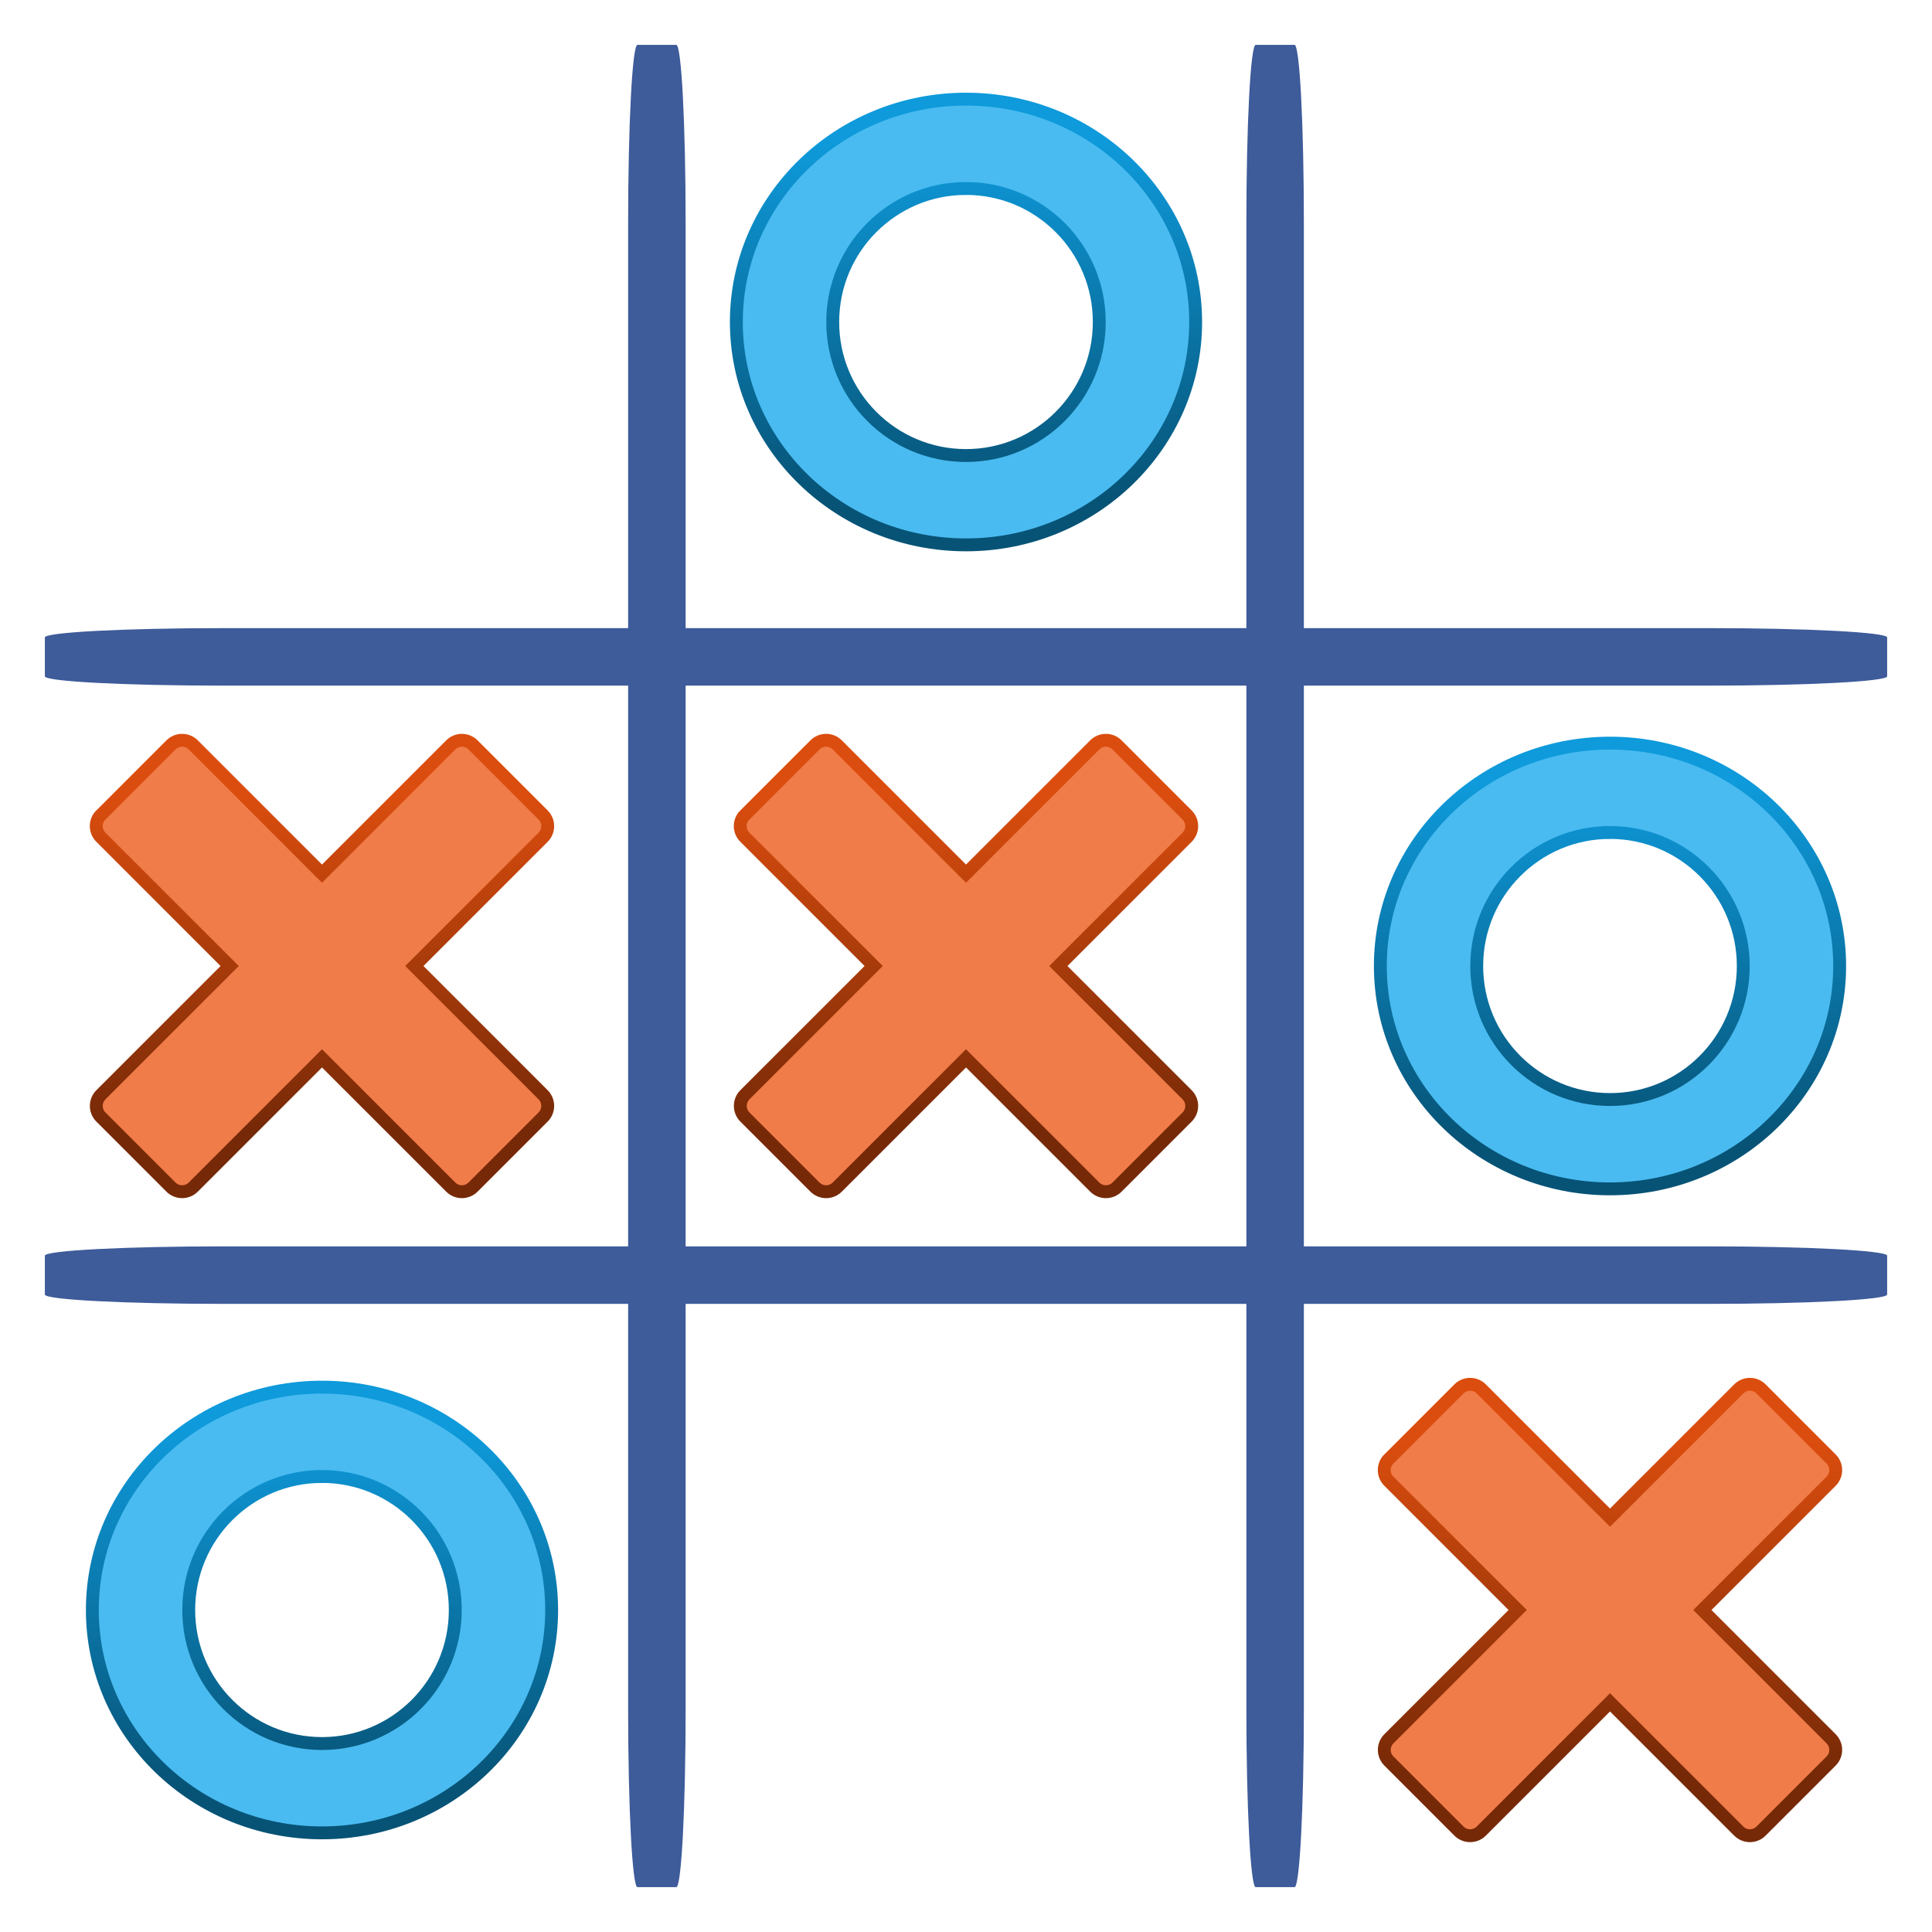
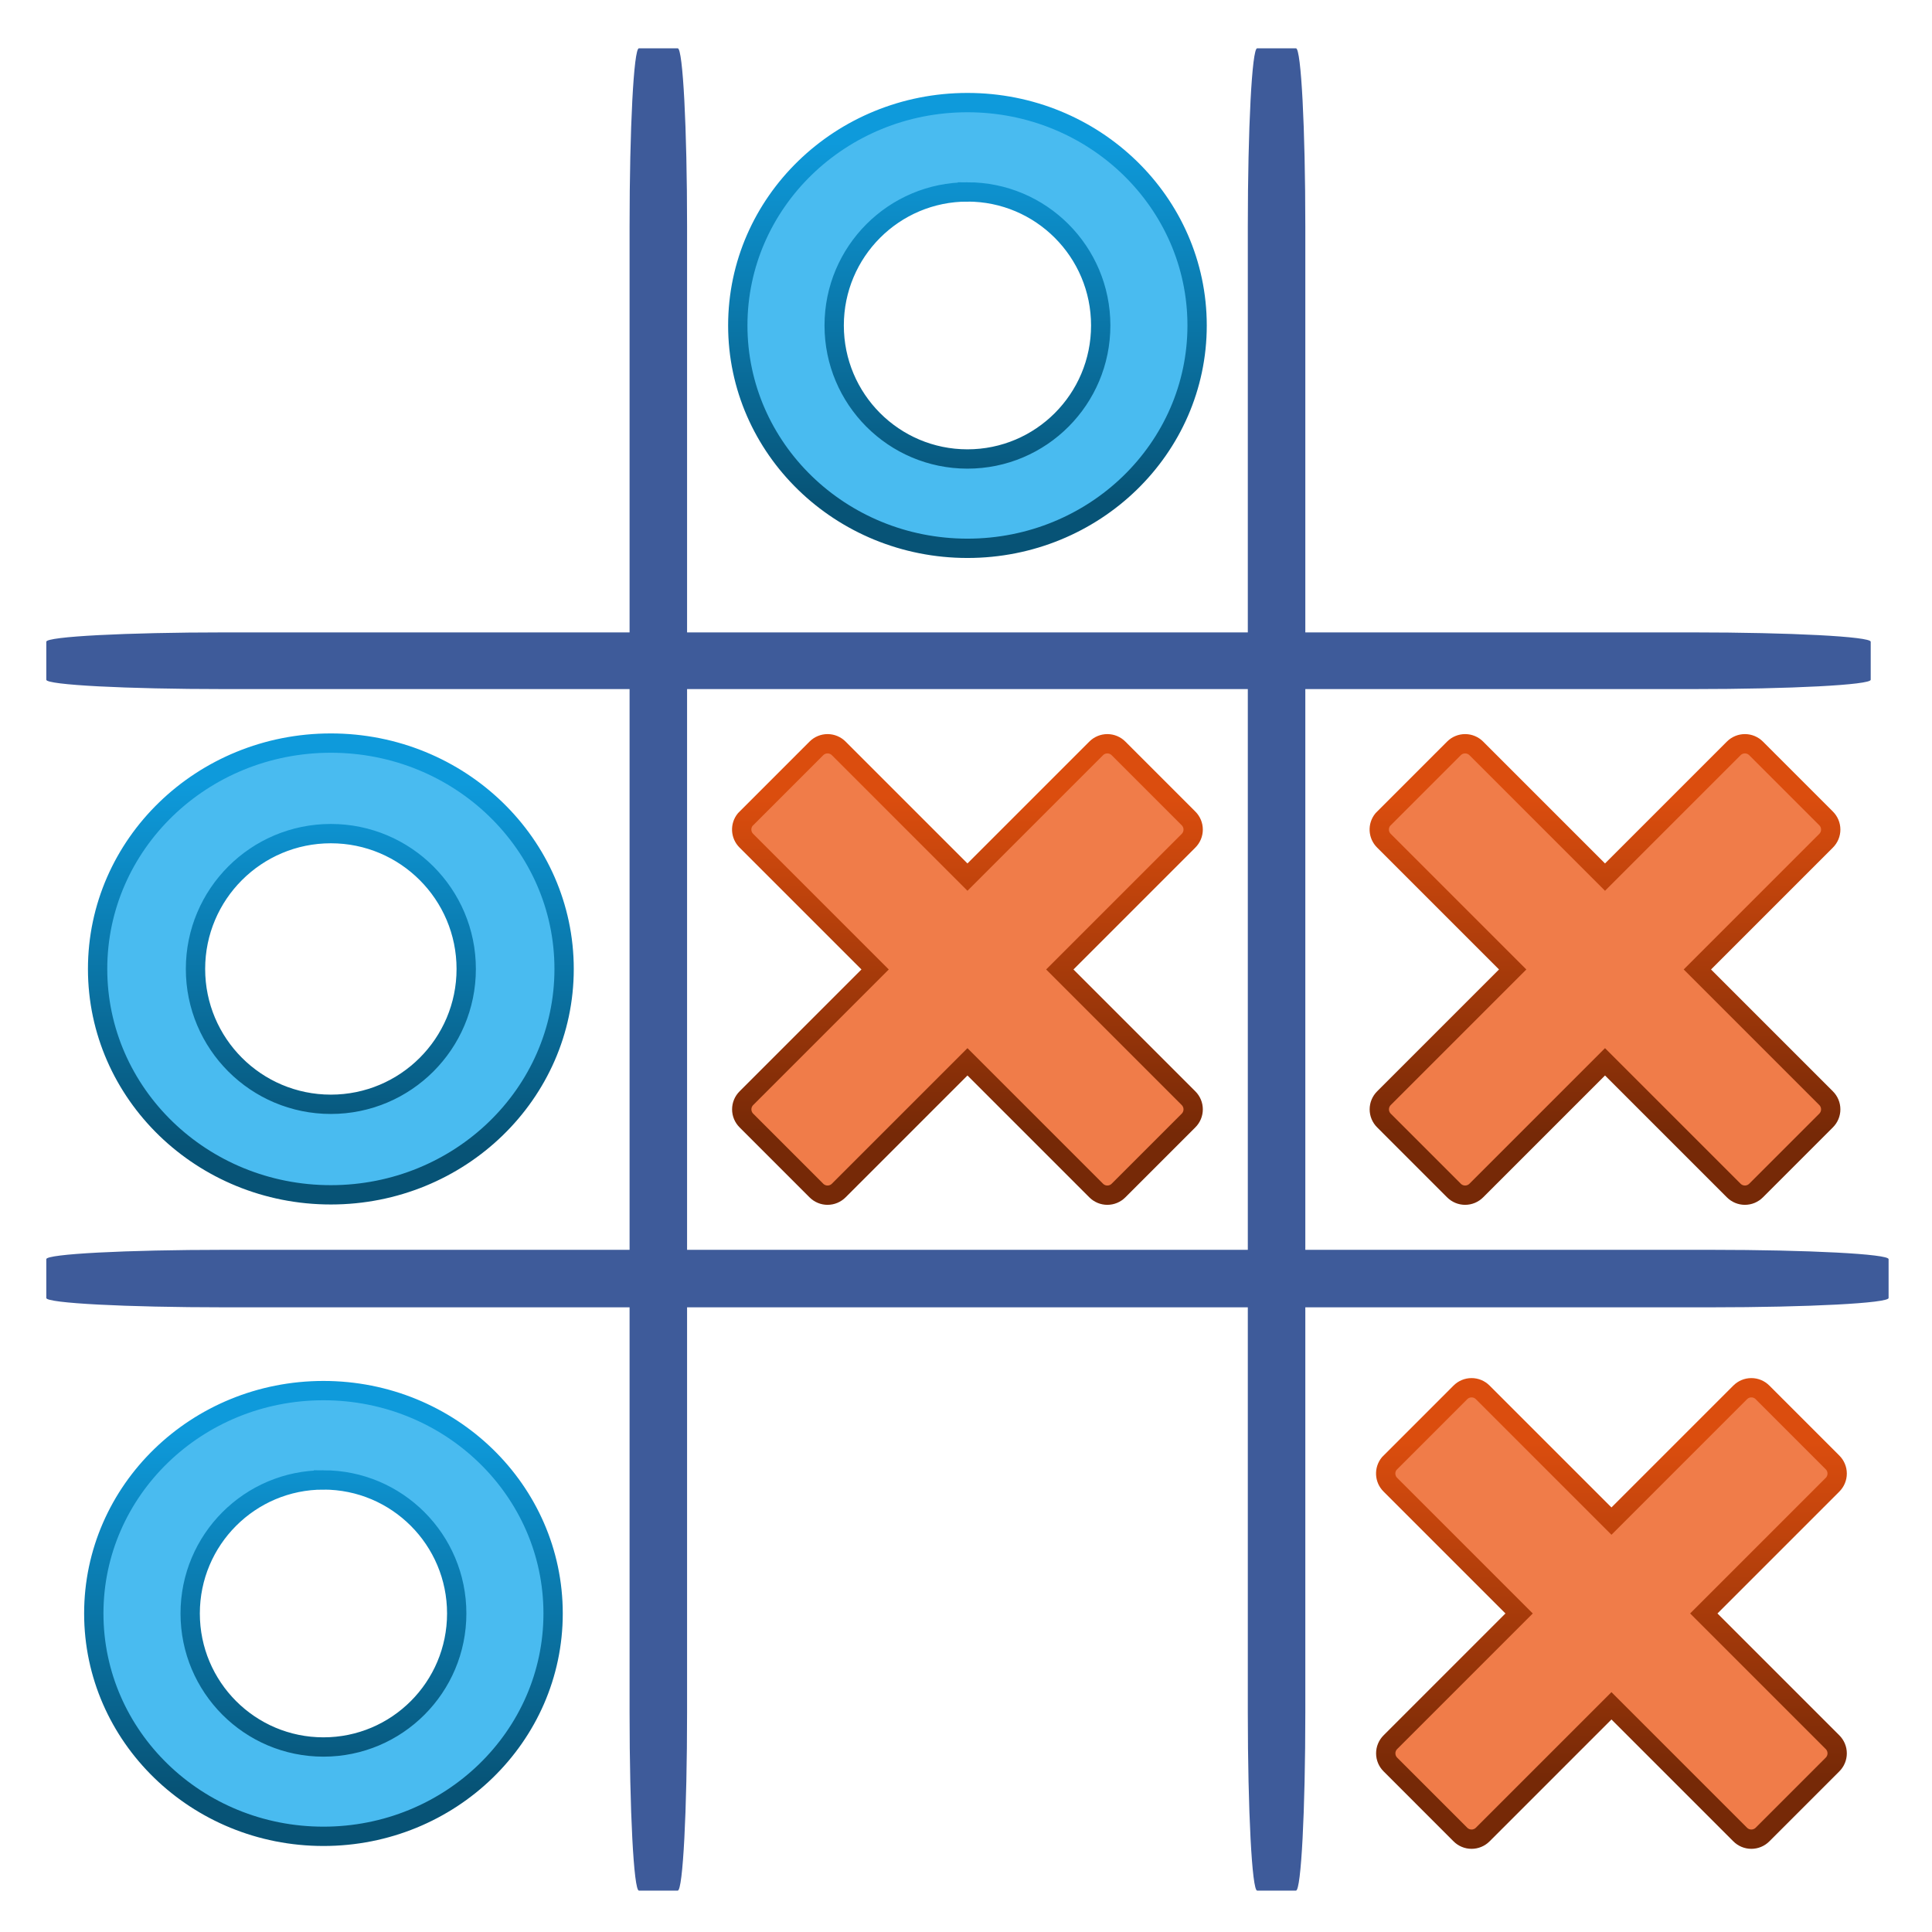
- <svg xmlns="http://www.w3.org/2000/svg" xmlns:xlink="http://www.w3.org/1999/xlink" id="svg2" viewBox="0 0 600 600" version="1.0" width="600" height="600">
+ <svg xmlns="http://www.w3.org/2000/svg" xmlns:xlink="http://www.w3.org/1999/xlink" id="svg2" viewBox="0 0 100 100" version="1.0" width="100" height="100">
  <defs id="defs4">
    <linearGradient id="linearGradient1697">
      <stop id="stop1698" offset="0" style="stop-color:#db4d0e;stop-opacity:1" />
      <stop id="stop1699" offset="1" style="stop-color:#762907;stop-opacity:1" />
    </linearGradient>
-     <linearGradient gradientTransform="matrix(1.688736,0,0,1.688736,-1.430018,-21.15238)" gradientUnits="userSpaceOnUse" y2="18.303" x2="43.07" y1="-43.535" x1="43.07" id="linearGradient4165" xlink:href="#linearGradient1697" />
-     <linearGradient xlink:href="#linearGradient1697" id="linearGradient4368" gradientUnits="userSpaceOnUse" gradientTransform="matrix(1.688736,0,0,1.688736,-1.430018,-21.15238)" x1="43.07" y1="-43.535" x2="43.07" y2="18.303" />
-     <linearGradient xlink:href="#linearGradient1697" id="linearGradient4382" gradientUnits="userSpaceOnUse" gradientTransform="matrix(1.688736,0,0,1.688736,-1.430018,-21.15238)" x1="43.07" y1="-43.535" x2="43.07" y2="18.303" />
-     <radialGradient r="53.316" gradientTransform="matrix(0.3390554,0.09264915,-0.2084504,0.773654,176.194,171.8547)" cx="204.51" cy="264.19" gradientUnits="userSpaceOnUse" id="radialGradient3141-2">
-       <stop offset="0" style="stop-color:#000000" id="stop3137-3" />
-       <stop offset="1" style="stop-color:#000000;stop-opacity:0" id="stop3139-75" />
-     </radialGradient>
-     <radialGradient r="56.124" gradientTransform="matrix(0.8732301,0.00525776,0.0016872,0.8057578,11.43728,181.2467)" cx="204.51" cy="264.19" gradientUnits="userSpaceOnUse" id="radialGradient3157-9">
-       <stop offset="0" style="stop-color:#ffffff" id="stop3153-2" />
-       <stop offset="1" style="stop-color:#ffffff;stop-opacity:0" id="stop3155-2" />
-     </radialGradient>
-     <filter x="-0.294" y="-0.276" width="1.588" height="1.552" id="filter3202-89">
-       <feGaussianBlur stdDeviation="16.426" id="feGaussianBlur3204-7" />
-     </filter>
    <linearGradient id="linearGradient4166">
      <stop style="stop-color:#0e9adb;stop-opacity:1" offset="0" id="stop4168" />
      <stop style="stop-color:#075376;stop-opacity:1" offset="1" id="stop4170" />
    </linearGradient>
-     <linearGradient gradientUnits="userSpaceOnUse" y2="128.69" x2="74.664" y1="17.278" x1="74.664" id="linearGradient4183" xlink:href="#linearGradient4166" />
-     <linearGradient gradientUnits="userSpaceOnUse" y2="128.69" x2="74.664" y1="17.278" x1="74.664" id="linearGradient4183-9" xlink:href="#linearGradient4166" />
-     <radialGradient r="56.124" gradientTransform="matrix(0.8732301,0.00525776,0.0016872,0.8057578,11.43728,181.2467)" cx="204.51" cy="264.19" gradientUnits="userSpaceOnUse" id="radialGradient3157-9-9">
-       <stop offset="0" style="stop-color:#ffffff" id="stop3153-2-4" />
-       <stop offset="1" style="stop-color:#ffffff;stop-opacity:0" id="stop3155-2-7" />
-     </radialGradient>
-     <radialGradient r="53.316" gradientTransform="matrix(0.3390554,0.09264915,-0.2084504,0.773654,176.194,171.8547)" cx="204.51" cy="264.19" gradientUnits="userSpaceOnUse" id="radialGradient3141-2-8">
-       <stop offset="0" style="stop-color:#000000" id="stop3137-3-4" />
-       <stop offset="1" style="stop-color:#000000;stop-opacity:0" id="stop3139-75-5" />
-     </radialGradient>
-     <filter x="-0.294" y="-0.276" width="1.588" height="1.552" id="filter3202-89-0">
-       <feGaussianBlur stdDeviation="16.426" id="feGaussianBlur3204-7-3" />
-     </filter>
+     <linearGradient gradientTransform="matrix(0.1692779,0,0,0.1689216,58.25575,1248.302)" xlink:href="#linearGradient4166" id="linearGradient4183-8" x1="74.664" y1="17.278" x2="74.664" y2="128.69" gradientUnits="userSpaceOnUse" />
    <linearGradient gradientUnits="userSpaceOnUse" y2="128.69" x2="74.664" y1="17.278" x1="74.664" id="linearGradient4183-9-6" xlink:href="#linearGradient4166" />
    <radialGradient r="56.124" gradientTransform="matrix(0.8732301,0.00525776,0.0016872,0.8057578,11.43728,181.2467)" cx="204.51" cy="264.19" gradientUnits="userSpaceOnUse" id="radialGradient3157-9-9-0">
      <stop offset="0" style="stop-color:#ffffff" id="stop3153-2-4-6" />
      <stop offset="1" style="stop-color:#ffffff;stop-opacity:0" id="stop3155-2-7-1" />
    </radialGradient>
    <radialGradient r="53.316" gradientTransform="matrix(0.3390554,0.09264915,-0.2084504,0.773654,176.194,171.8547)" cx="204.51" cy="264.19" gradientUnits="userSpaceOnUse" id="radialGradient3141-2-8-5">
      <stop offset="0" style="stop-color:#000000" id="stop3137-3-4-5" />
      <stop offset="1" style="stop-color:#000000;stop-opacity:0" id="stop3139-75-5-4" />
    </radialGradient>
    <filter x="-0.294" y="-0.276" width="1.588" height="1.552" id="filter3202-89-0-7">
      <feGaussianBlur stdDeviation="16.426" id="feGaussianBlur3204-7-3-6" />
    </filter>
+     <linearGradient gradientUnits="userSpaceOnUse" y2="128.69" x2="74.664" y1="17.278" x1="74.664" id="linearGradient4183" xlink:href="#linearGradient4166" />
+     <radialGradient r="56.124" gradientTransform="matrix(0.8732301,0.00525776,0.0016872,0.8057578,11.43728,181.2467)" cx="204.51" cy="264.19" gradientUnits="userSpaceOnUse" id="radialGradient3157-9">
+       <stop offset="0" style="stop-color:#ffffff" id="stop3153-2" />
+       <stop offset="1" style="stop-color:#ffffff;stop-opacity:0" id="stop3155-2" />
+     </radialGradient>
+     <radialGradient r="53.316" gradientTransform="matrix(0.3390554,0.09264915,-0.2084504,0.773654,176.194,171.8547)" cx="204.51" cy="264.19" gradientUnits="userSpaceOnUse" id="radialGradient3141-2">
+       <stop offset="0" style="stop-color:#000000" id="stop3137-3" />
+       <stop offset="1" style="stop-color:#000000;stop-opacity:0" id="stop3139-75" />
+     </radialGradient>
+     <filter x="-0.294" y="-0.276" width="1.588" height="1.552" id="filter3202-89">
+       <feGaussianBlur stdDeviation="16.426" id="feGaussianBlur3204-7" />
+     </filter>
+     <linearGradient xlink:href="#linearGradient1697" id="linearGradient4382" gradientUnits="userSpaceOnUse" gradientTransform="matrix(1.688736,0,0,1.688736,-1.430018,-21.15238)" x1="43.07" y1="-43.535" x2="43.07" y2="18.303" />
+     <linearGradient xlink:href="#linearGradient1697" id="linearGradient4368" gradientUnits="userSpaceOnUse" gradientTransform="matrix(1.688736,0,0,1.688736,396.57,-21.15238)" x1="43.07" y1="-43.535" x2="43.07" y2="18.303" />
+     <linearGradient gradientTransform="matrix(1.688736,0,0,1.688736,-1.430018,-21.15238)" gradientUnits="userSpaceOnUse" y2="18.303" x2="43.07" y1="-43.535" x1="43.07" id="linearGradient4165" xlink:href="#linearGradient1697" />
  </defs>
-   <g id="layer1" transform="translate(-526.65,101.807)">
+   <g id="layer1" transform="translate(-526.65,-398.193)">
    <text id="text3357" y="1484.842" x="584.379" style="font-style:italic;font-size:40px;font-family:'Arabic Typesetting';opacity:0.92;fill:#000000" xml:space="preserve">
      <tspan id="tspan3359" y="1484.842" x="584.379" />
    </text>
    <path id="path4113" style="opacity:0.614;fill-opacity:0" d="m -81.363,1957.8 c -15.208,-0.583 -30.483,0.377 -45.582,2.2 -7.978,0.963 -15.913,2.253 -23.869,3.379 -52.775,8.781 -104.4,23.598 -153.91,43.853 -9.118,3.73 -18.041,7.921 -27.062,11.882 -22.272,10.889 -45.505,21.054 -64.849,36.914 -1.565,1.283 -3.003,2.713 -4.504,4.07 l -12.566,5.114 c 1.707,-1.476 3.351,-3.029 5.121,-4.429 5.982,-4.731 12.29,-8.99 18.836,-12.907 20.757,-12.419 42.038,-23.938 64.192,-33.691 8.831,-3.796 17.573,-7.803 26.492,-11.388 50.169,-20.164 102.33,-35.044 155.49,-44.846 8.343,-1.398 16.665,-2.931 25.029,-4.195 16.33,-2.468 32.777,-4.087 49.278,-4.741 l -12.09,8.784 z" />
    <text id="text4071" y="1210.151" x="584.378" style="font-style:italic;font-size:40px;font-family:'Arabic Typesetting';opacity:0.92;fill:#000000" xml:space="preserve">
      <tspan id="tspan4073" y="1210.151" x="584.378" />
    </text>
    <g id="g5661" transform="translate(138.74,382.77)">
      <g transform="translate(333.9731,-1195.244)" id="layer1-5">
        <text xml:space="preserve" style="font-style:italic;font-size:40px;font-family:'Arabic Typesetting';opacity:0.92;fill:#000000" x="584.379" y="1484.842" id="text3357-3">
          <tspan x="584.379" y="1484.842" id="tspan3359-5" />
        </text>
        <text xml:space="preserve" style="font-style:italic;font-size:40px;font-family:'Arabic Typesetting';opacity:0.92;fill:#000000" x="584.378" y="1210.151" id="text4071-2">
          <tspan x="584.378" y="1210.151" id="tspan4073-9" />
        </text>
-         <g transform="translate(-339.9731,1191.244)" id="g5661-1">
+         <g transform="matrix(0.1666667,0,0,0.1666667,-11.63987,1290.942)" id="g5661-1">
          <rect rx="2.896" ry="55.357" y="-466.648" x="588.981" height="572.143" width="17.857" id="rect4201" style="color:#000000;clip-rule:nonzero;display:inline;overflow:visible;visibility:visible;opacity:1;isolation:auto;mix-blend-mode:normal;color-interpolation:sRGB;color-interpolation-filters:linearRGB;solid-color:#000000;solid-opacity:1;fill:#3e5b9a;fill-opacity:1;fill-rule:nonzero;stroke:none;stroke-width:0.5;stroke-linecap:round;stroke-linejoin:round;stroke-miterlimit:4;stroke-dasharray:none;stroke-dashoffset:0;stroke-opacity:1;marker:none;color-rendering:auto;image-rendering:auto;shape-rendering:auto;text-rendering:auto;enable-background:accumulate" />
          <rect rx="2.896" ry="55.357" y="-466.648" x="780.981" height="572.143" width="17.857" id="rect4201-5" style="color:#000000;clip-rule:nonzero;display:inline;overflow:visible;visibility:visible;opacity:1;isolation:auto;mix-blend-mode:normal;color-interpolation:sRGB;color-interpolation-filters:linearRGB;solid-color:#000000;solid-opacity:1;fill:#3e5b9a;fill-opacity:1;fill-rule:nonzero;stroke:none;stroke-width:0.5;stroke-linecap:round;stroke-linejoin:round;stroke-miterlimit:4;stroke-dasharray:none;stroke-dashoffset:0;stroke-opacity:1;marker:none;color-rendering:auto;image-rendering:auto;shape-rendering:auto;text-rendering:auto;enable-background:accumulate" />
-           <rect transform="matrix(0,1,-1,0,0,0)" rx="2.896" ry="55.357" y="-979.981" x="-285.506" height="572.143" width="17.857" id="rect4201-3" style="color:#000000;clip-rule:nonzero;display:inline;overflow:visible;visibility:visible;opacity:1;isolation:auto;mix-blend-mode:normal;color-interpolation:sRGB;color-interpolation-filters:linearRGB;solid-color:#000000;solid-opacity:1;fill:#3e5b9a;fill-opacity:1;fill-rule:nonzero;stroke:none;stroke-width:0.5;stroke-linecap:round;stroke-linejoin:round;stroke-miterlimit:4;stroke-dasharray:none;stroke-dashoffset:0;stroke-opacity:1;marker:none;color-rendering:auto;image-rendering:auto;shape-rendering:auto;text-rendering:auto;enable-background:accumulate" />
+           <rect transform="matrix(0,1,-1,0,0,0)" rx="2.896" ry="55.357" y="-974.426" x="-285.253" height="566.587" width="17.605" id="rect4201-3" style="color:#000000;display:inline;overflow:visible;visibility:visible;fill:#3e5b9a;fill-opacity:1;fill-rule:nonzero;stroke:none;stroke-width:0.5;marker:none;enable-background:accumulate" />
          <rect transform="matrix(0,1,-1,0,0,0)" rx="2.896" ry="55.357" y="-979.981" x="-93.506" height="572.143" width="17.857" id="rect4201-5-5" style="color:#000000;clip-rule:nonzero;display:inline;overflow:visible;visibility:visible;opacity:1;isolation:auto;mix-blend-mode:normal;color-interpolation:sRGB;color-interpolation-filters:linearRGB;solid-color:#000000;solid-opacity:1;fill:#3e5b9a;fill-opacity:1;fill-rule:nonzero;stroke:none;stroke-width:0.5;stroke-linecap:round;stroke-linejoin:round;stroke-miterlimit:4;stroke-dasharray:none;stroke-dashoffset:0;stroke-opacity:1;marker:none;color-rendering:auto;image-rendering:auto;shape-rendering:auto;text-rendering:auto;enable-background:accumulate" />
        </g>
-         <g transform="translate(279.8604,1051.952)" id="layer1-3">
-           <path id="path1349-6" style="fill:#f07c49;fill-opacity:1;stroke:url(#linearGradient4165);stroke-width:4;stroke-miterlimit:4;stroke-dasharray:none;stroke-opacity:1" d="m 5.094,-87.87 c -1.624,1.96 -1.477,4.836 0.341,6.619 L 45.401,-41.284 5.435,-1.318 C 4.506,-0.398 3.984,0.854 3.984,2.162 c 0,1.304 0.522,2.556 1.451,3.476 L 27.154,27.361 c 0.92,0.928 2.176,1.451 3.48,1.451 1.308,0 2.56,-0.522 3.48,-1.451 l 39.966,-39.966 39.966,39.966 c 0.92,0.928 2.172,1.451 3.476,1.451 1.308,0 2.561,-0.522 3.48,-1.451 l 21.723,-21.723 c 0.928,-0.92 1.451,-2.172 1.451,-3.476 0,-1.308 -0.522,-2.56 -1.451,-3.48 l -39.966,-39.966 39.966,-39.966 c 0.928,-0.92 1.451,-2.172 1.451,-3.48 0,-1.304 -0.522,-2.556 -1.451,-3.476 l -21.723,-21.723 c -0.92,-0.928 -2.172,-1.451 -3.48,-1.451 -1.304,0 -2.556,0.522 -3.476,1.451 L 74.08,-69.964 34.114,-109.93 c -0.92,-0.928 -2.172,-1.451 -3.48,-1.451 -1.304,0 -2.56,0.522 -3.48,1.451 L 5.435,-88.207 c -0.121,0.108 -0.233,0.22 -0.341,0.337 z" />
+         <g transform="matrix(0.1666667,0,0,0.1666667,91.66571,1267.727)" id="layer1-3">
+           <path id="path1349-6" style="fill:#f07c49;fill-opacity:1;stroke:url(#linearGradient4165);stroke-width:6;stroke-miterlimit:4;stroke-dasharray:none;stroke-opacity:1" d="m 5.094,-87.87 c -1.624,1.96 -1.477,4.836 0.341,6.619 L 45.401,-41.284 5.435,-1.318 C 4.506,-0.398 3.984,0.854 3.984,2.162 c 0,1.304 0.522,2.556 1.451,3.476 L 27.154,27.361 c 0.92,0.928 2.176,1.451 3.48,1.451 1.308,0 2.56,-0.522 3.48,-1.451 l 39.966,-39.966 39.966,39.966 c 0.92,0.928 2.172,1.451 3.476,1.451 1.308,0 2.561,-0.522 3.48,-1.451 l 21.723,-21.723 c 0.928,-0.92 1.451,-2.172 1.451,-3.476 0,-1.308 -0.522,-2.56 -1.451,-3.48 l -39.966,-39.966 39.966,-39.966 c 0.928,-0.92 1.451,-2.172 1.451,-3.48 0,-1.304 -0.522,-2.556 -1.451,-3.476 l -21.723,-21.723 c -0.92,-0.928 -2.172,-1.451 -3.48,-1.451 -1.304,0 -2.556,0.522 -3.476,1.451 L 74.08,-69.964 34.114,-109.93 c -0.92,-0.928 -2.172,-1.451 -3.48,-1.451 -1.304,0 -2.56,0.522 -3.48,1.451 L 5.435,-88.207 c -0.121,0.108 -0.233,0.22 -0.341,0.337 z" />
        </g>
-         <g transform="translate(79.86036,1051.952)" id="layer1-3-2">
-           <path id="path1349-6-6" style="fill:#f07c49;fill-opacity:1;stroke:url(#linearGradient4368);stroke-width:4;stroke-miterlimit:4;stroke-dasharray:none;stroke-opacity:1" d="m 5.094,-87.87 c -1.624,1.96 -1.477,4.836 0.341,6.619 L 45.401,-41.284 5.435,-1.318 C 4.506,-0.398 3.984,0.854 3.984,2.162 c 0,1.304 0.522,2.556 1.451,3.476 L 27.154,27.361 c 0.92,0.928 2.176,1.451 3.48,1.451 1.308,0 2.56,-0.522 3.48,-1.451 l 39.966,-39.966 39.966,39.966 c 0.92,0.928 2.172,1.451 3.476,1.451 1.308,0 2.561,-0.522 3.48,-1.451 l 21.723,-21.723 c 0.928,-0.92 1.451,-2.172 1.451,-3.476 0,-1.308 -0.522,-2.56 -1.451,-3.48 l -39.966,-39.966 39.966,-39.966 c 0.928,-0.92 1.451,-2.172 1.451,-3.48 0,-1.304 -0.522,-2.556 -1.451,-3.476 l -21.723,-21.723 c -0.92,-0.928 -2.172,-1.451 -3.48,-1.451 -1.304,0 -2.556,0.522 -3.476,1.451 L 74.08,-69.964 34.114,-109.93 c -0.92,-0.928 -2.172,-1.451 -3.48,-1.451 -1.304,0 -2.56,0.522 -3.48,1.451 L 5.435,-88.207 c -0.121,0.108 -0.233,0.22 -0.341,0.337 z" />
+         <g transform="matrix(0.1666667,0,0,0.1666667,58.33237,1267.727)" id="layer1-3-2">
+           <path id="path1349-6-6" style="fill:#f07c49;fill-opacity:1;stroke:url(#linearGradient4368);stroke-width:6;stroke-miterlimit:4;stroke-dasharray:none;stroke-opacity:1" d="m 403.094,-87.87 c -1.624,1.96 -1.477,4.836 0.341,6.619 l 39.966,39.966 -39.966,39.966 c -0.928,0.92 -1.451,2.172 -1.451,3.48 0,1.304 0.522,2.556 1.451,3.476 l 21.719,21.723 c 0.92,0.928 2.176,1.451 3.48,1.451 1.308,0 2.561,-0.522 3.48,-1.451 l 39.966,-39.966 39.966,39.966 c 0.92,0.928 2.172,1.451 3.476,1.451 1.308,0 2.561,-0.522 3.48,-1.451 l 21.723,-21.723 c 0.928,-0.92 1.451,-2.172 1.451,-3.476 0,-1.308 -0.522,-2.56 -1.451,-3.48 l -39.966,-39.966 39.966,-39.966 c 0.928,-0.92 1.451,-2.172 1.451,-3.48 0,-1.304 -0.522,-2.556 -1.451,-3.476 l -21.723,-21.723 c -0.92,-0.928 -2.172,-1.451 -3.48,-1.451 -1.304,0 -2.556,0.522 -3.476,1.451 l -39.966,39.966 -39.966,-39.966 c -0.92,-0.928 -2.172,-1.451 -3.48,-1.451 -1.304,0 -2.56,0.522 -3.48,1.451 l -21.719,21.723 c -0.121,0.108 -0.233,0.22 -0.341,0.337 z" />
        </g>
-         <g transform="translate(479.8604,1251.952)" id="layer1-3-7">
-           <path id="path1349-6-9" style="fill:#f07c49;fill-opacity:1;stroke:url(#linearGradient4382);stroke-width:4;stroke-miterlimit:4;stroke-dasharray:none;stroke-opacity:1" d="m 5.094,-87.87 c -1.624,1.96 -1.477,4.836 0.341,6.619 L 45.401,-41.284 5.435,-1.318 C 4.506,-0.398 3.984,0.854 3.984,2.162 c 0,1.304 0.522,2.556 1.451,3.476 L 27.154,27.361 c 0.92,0.928 2.176,1.451 3.48,1.451 1.308,0 2.56,-0.522 3.48,-1.451 l 39.966,-39.966 39.966,39.966 c 0.92,0.928 2.172,1.451 3.476,1.451 1.308,0 2.561,-0.522 3.48,-1.451 l 21.723,-21.723 c 0.928,-0.92 1.451,-2.172 1.451,-3.476 0,-1.308 -0.522,-2.56 -1.451,-3.48 l -39.966,-39.966 39.966,-39.966 c 0.928,-0.92 1.451,-2.172 1.451,-3.48 0,-1.304 -0.522,-2.556 -1.451,-3.476 l -21.723,-21.723 c -0.92,-0.928 -2.172,-1.451 -3.48,-1.451 -1.304,0 -2.556,0.522 -3.476,1.451 L 74.08,-69.964 34.114,-109.93 c -0.92,-0.928 -2.172,-1.451 -3.48,-1.451 -1.304,0 -2.56,0.522 -3.48,1.451 L 5.435,-88.207 c -0.121,0.108 -0.233,0.22 -0.341,0.337 z" />
+         <g transform="matrix(0.1666667,0,0,0.1666667,124.999,1301.06)" id="layer1-3-7">
+           <path id="path1349-6-9" style="fill:#f07c49;fill-opacity:1;stroke:url(#linearGradient4382);stroke-width:6;stroke-miterlimit:4;stroke-dasharray:none;stroke-opacity:1" d="m 5.094,-87.87 c -1.624,1.96 -1.477,4.836 0.341,6.619 L 45.401,-41.284 5.435,-1.318 C 4.506,-0.398 3.984,0.854 3.984,2.162 c 0,1.304 0.522,2.556 1.451,3.476 L 27.154,27.361 c 0.92,0.928 2.176,1.451 3.48,1.451 1.308,0 2.56,-0.522 3.48,-1.451 l 39.966,-39.966 39.966,39.966 c 0.92,0.928 2.172,1.451 3.476,1.451 1.308,0 2.561,-0.522 3.48,-1.451 l 21.723,-21.723 c 0.928,-0.92 1.451,-2.172 1.451,-3.476 0,-1.308 -0.522,-2.56 -1.451,-3.48 l -39.966,-39.966 39.966,-39.966 c 0.928,-0.92 1.451,-2.172 1.451,-3.48 0,-1.304 -0.522,-2.556 -1.451,-3.476 l -21.723,-21.723 c -0.92,-0.928 -2.172,-1.451 -3.48,-1.451 -1.304,0 -2.556,0.522 -3.476,1.451 L 74.08,-69.964 34.114,-109.93 c -0.92,-0.928 -2.172,-1.451 -3.48,-1.451 -1.304,0 -2.56,0.522 -3.48,1.451 L 5.435,-88.207 c -0.121,0.108 -0.233,0.22 -0.341,0.337 z" />
        </g>
-         <g transform="translate(278.2867,586.558)" id="layer1-6">
-           <path id="path2160-1" transform="translate(0,150)" d="M 75.65,4.898 A 71.322,69.211 0 0 0 4.328,74.109 71.322,69.211 0 0 0 75.65,143.32 71.322,69.211 0 0 0 146.973,74.109 71.322,69.211 0 0 0 75.65,4.898 Z m 0,27.742 A 41.389,41.469 0 0 1 117.039,74.109 41.389,41.469 0 0 1 75.65,115.578 41.389,41.469 0 0 1 34.262,74.109 41.389,41.469 0 0 1 75.65,32.641 Z" style="fill:#49bbf0;fill-opacity:1;stroke:url(#linearGradient4183);stroke-width:4;stroke-miterlimit:4;stroke-dasharray:none" />
-           <ellipse ry="49.337" rx="53.316" cy="264.191" cx="204.509" transform="matrix(0.7162675,-0.2187943,0.1781382,0.303844,-117.8962,188.5822)" style="fill:url(#radialGradient3157-9);stroke:url(#radialGradient3141-2);stroke-width:4.888;stroke-linecap:round;stroke-linejoin:round;filter:url(#filter3202-89)" id="path3133-2" />
+         <g transform="matrix(0.1666667,0,0,0.1666667,91.40342,1190.161)" id="layer1-6">
+           <path id="path2160-1" transform="translate(0,150)" d="M 75.65,4.898 A 71.322,69.211 0 0 0 4.328,74.109 71.322,69.211 0 0 0 75.65,143.32 71.322,69.211 0 0 0 146.973,74.109 71.322,69.211 0 0 0 75.65,4.898 Z m 0,27.742 A 41.389,41.469 0 0 1 117.039,74.109 41.389,41.469 0 0 1 75.65,115.578 41.389,41.469 0 0 1 34.262,74.109 41.389,41.469 0 0 1 75.65,32.641 Z" style="fill:#49bbf0;fill-opacity:1;stroke:url(#linearGradient4183);stroke-width:6;stroke-miterlimit:4;stroke-dasharray:none" />
+           <ellipse ry="49.337" rx="53.316" cy="264.191" cx="204.509" transform="matrix(0.7162675,-0.2187943,0.1781382,0.303844,-117.8962,188.5822)" style="fill:url(#radialGradient3157-9);stroke:url(#radialGradient3141-2);stroke-width:29.328;stroke-linecap:round;stroke-linejoin:round;filter:url(#filter3202-89)" id="path3133-2" />
        </g>
-         <g transform="translate(478.2867,786.558)" id="layer1-6-6">
-           <path id="path2160-1-1" transform="translate(0,150)" d="M 75.65,4.898 A 71.322,69.211 0 0 0 4.328,74.109 71.322,69.211 0 0 0 75.65,143.32 71.322,69.211 0 0 0 146.973,74.109 71.322,69.211 0 0 0 75.65,4.898 Z m 0,27.742 A 41.389,41.469 0 0 1 117.039,74.109 41.389,41.469 0 0 1 75.65,115.578 41.389,41.469 0 0 1 34.262,74.109 41.389,41.469 0 0 1 75.65,32.641 Z" style="fill:#49bbf0;fill-opacity:1;stroke:url(#linearGradient4183-9);stroke-width:4;stroke-miterlimit:4;stroke-dasharray:none" />
-           <ellipse ry="49.337" rx="53.316" cy="264.191" cx="204.509" transform="matrix(0.7162675,-0.2187943,0.1781382,0.303844,-117.8962,188.5822)" style="fill:url(#radialGradient3157-9-9);stroke:url(#radialGradient3141-2-8);stroke-width:4.888;stroke-linecap:round;stroke-linejoin:round;filter:url(#filter3202-89-0)" id="path3133-2-0" />
+         <g transform="matrix(0.1666667,0,0,0.1666667,58.07009,1256.828)" id="layer1-6-6-5">
+           <path id="path2160-1-1-6" transform="translate(0,150)" d="M 75.65,4.898 A 71.322,69.211 0 0 0 4.328,74.109 71.322,69.211 0 0 0 75.65,143.32 71.322,69.211 0 0 0 146.973,74.109 71.322,69.211 0 0 0 75.65,4.898 Z m 0,27.742 A 41.389,41.469 0 0 1 117.039,74.109 41.389,41.469 0 0 1 75.65,115.578 41.389,41.469 0 0 1 34.262,74.109 41.389,41.469 0 0 1 75.65,32.641 Z" style="fill:#49bbf0;fill-opacity:1;stroke:url(#linearGradient4183-9-6);stroke-width:6;stroke-miterlimit:4;stroke-dasharray:none" />
+           <ellipse ry="49.337" rx="53.316" cy="264.191" cx="204.509" transform="matrix(0.7162675,-0.2187943,0.1781382,0.303844,-117.8962,188.5822)" style="fill:url(#radialGradient3157-9-9-0);stroke:url(#radialGradient3141-2-8-5);stroke-width:29.328;stroke-linecap:round;stroke-linejoin:round;filter:url(#filter3202-89-0-7)" id="path3133-2-0-9" />
        </g>
-         <g transform="translate(78.28667,986.558)" id="layer1-6-6-5">
-           <path id="path2160-1-1-6" transform="translate(0,150)" d="M 75.65,4.898 A 71.322,69.211 0 0 0 4.328,74.109 71.322,69.211 0 0 0 75.65,143.32 71.322,69.211 0 0 0 146.973,74.109 71.322,69.211 0 0 0 75.65,4.898 Z m 0,27.742 A 41.389,41.469 0 0 1 117.039,74.109 41.389,41.469 0 0 1 75.65,115.578 41.389,41.469 0 0 1 34.262,74.109 41.389,41.469 0 0 1 75.65,32.641 Z" style="fill:#49bbf0;fill-opacity:1;stroke:url(#linearGradient4183-9-6);stroke-width:4;stroke-miterlimit:4;stroke-dasharray:none" />
-           <ellipse ry="49.337" rx="53.316" cy="264.191" cx="204.509" transform="matrix(0.7162675,-0.2187943,0.1781382,0.303844,-117.8962,188.5822)" style="fill:url(#radialGradient3157-9-9-0);stroke:url(#radialGradient3141-2-8-5);stroke-width:4.888;stroke-linecap:round;stroke-linejoin:round;filter:url(#filter3202-89-0-7)" id="path3133-2-0-9" />
-         </g>
+         <path style="fill:#49bbf0;fill-opacity:1;stroke:url(#linearGradient4183-8);stroke-width:1;stroke-miterlimit:4;stroke-dasharray:none" d="m 71.062,1249.129 a 12.073,11.691 0 0 0 -12.073,11.691 12.073,11.691 0 0 0 12.073,11.691 12.073,11.691 0 0 0 12.073,-11.691 12.073,11.691 0 0 0 -12.073,-11.691 z m 0,4.686 a 7.006,7.005 0 0 1 7.006,7.005 7.006,7.005 0 0 1 -7.006,7.005 7.006,7.005 0 0 1 -7.006,-7.005 7.006,7.005 0 0 1 7.006,-7.005 z" id="path2160" />
      </g>
    </g>
  </g>
</svg>
